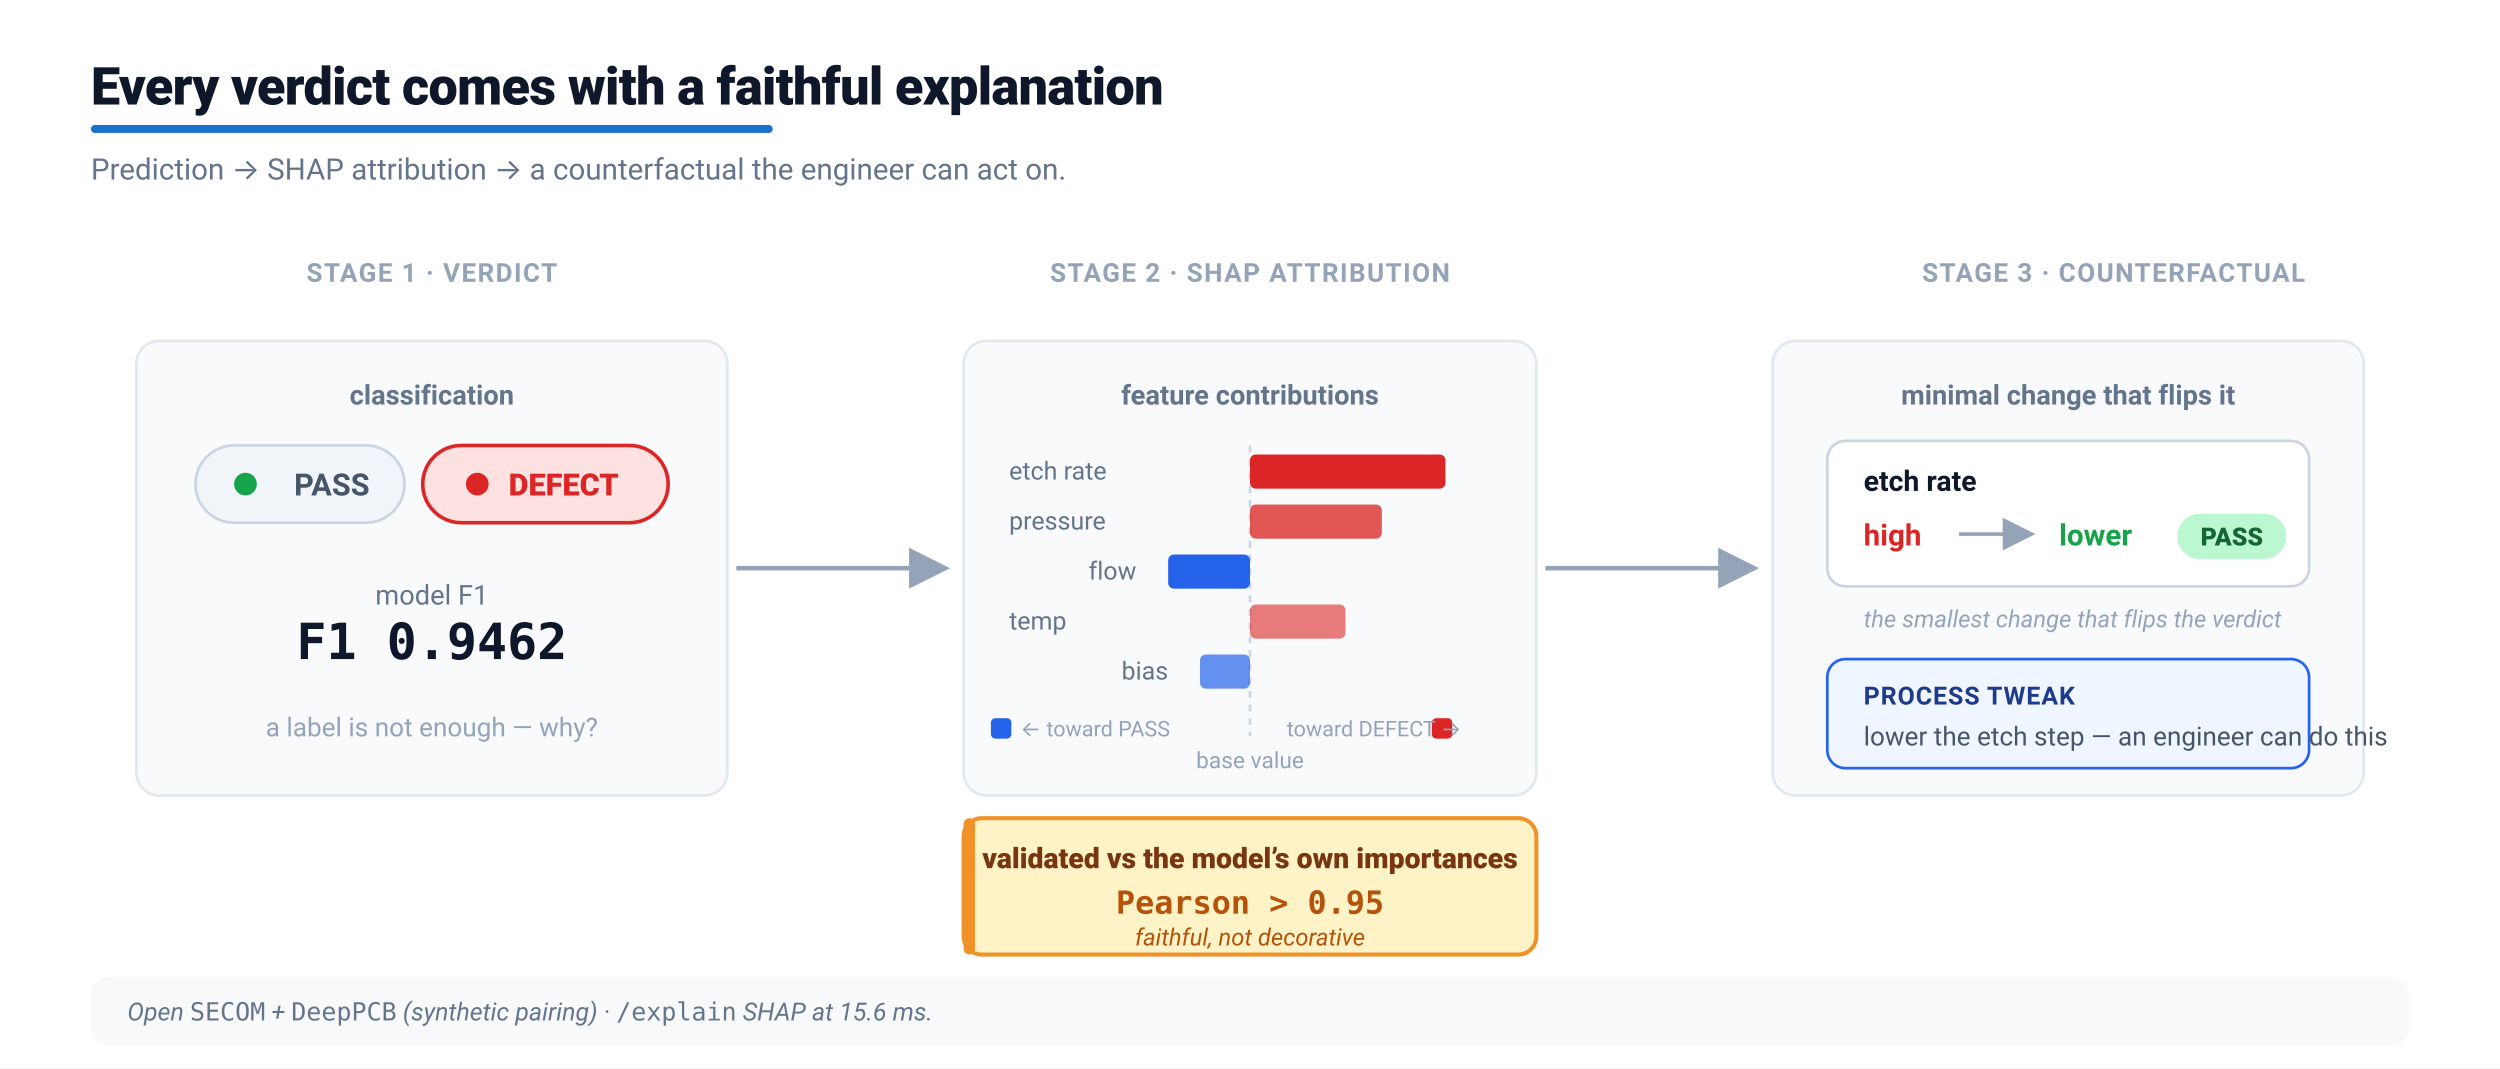
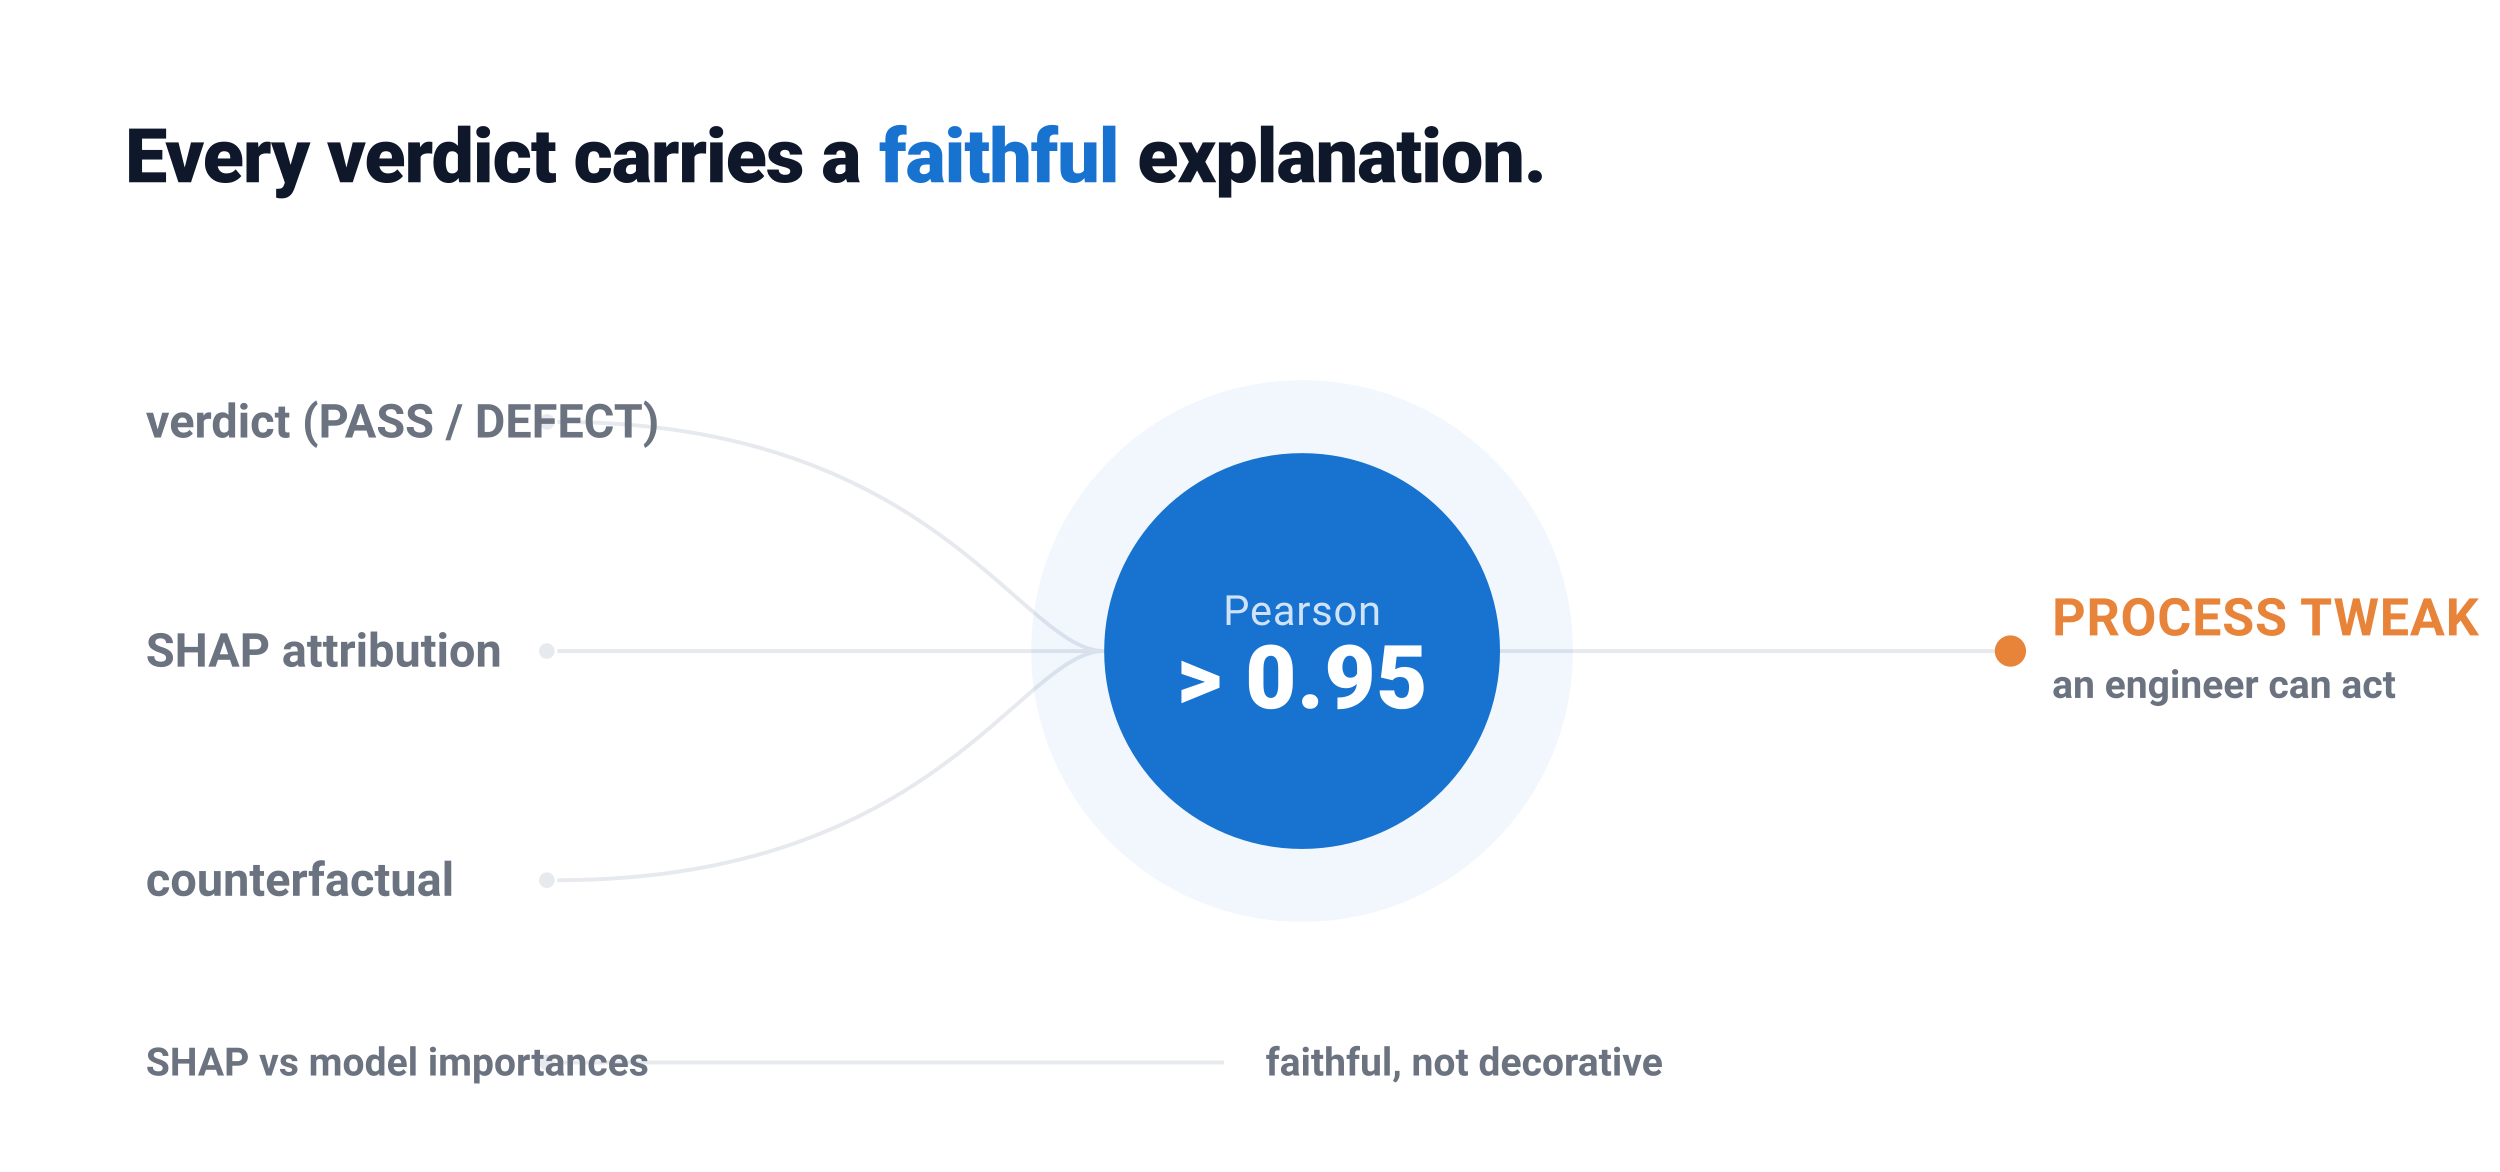
- <svg xmlns="http://www.w3.org/2000/svg" viewBox="0 0 1100 470" font-family="ui-sans-serif, system-ui, -apple-system, 'Segoe UI', Roboto, sans-serif">
-   <defs>
-     <marker id="xai-ah" markerWidth="10" markerHeight="9" refX="8" refY="4.5" orient="auto">
-       <path d="M0,0 L9,4.5 L0,9 Z" fill="#94a3b8" />
-     </marker>
-   </defs>
-   <rect x="0" y="0" width="1100" height="470" fill="#ffffff" />
-   <text x="40" y="46" font-size="23" font-weight="800" fill="#0f172a" letter-spacing="-.3">Every verdict comes with a faithful explanation</text>
-   <rect x="40" y="55" width="300" height="3.5" rx="1.75" fill="#1772d0" />
-   <text x="40" y="79" font-size="13" fill="#64748b">Prediction → SHAP attribution → a counterfactual the engineer can act on.</text>
-   <g font-size="11.5" font-weight="700" fill="#94a3b8" letter-spacing="0.6" text-anchor="middle">
-     <text x="190" y="124">STAGE 1 · VERDICT</text>
-     <text x="550" y="124">STAGE 2 · SHAP ATTRIBUTION</text>
-     <text x="930" y="124">STAGE 3 · COUNTERFACTUAL</text>
+ <svg xmlns="http://www.w3.org/2000/svg" viewBox="0 0 960 450" font-family="ui-sans-serif, system-ui, -apple-system, 'Segoe UI', Roboto, sans-serif">
+   <rect width="960" height="450" fill="#ffffff" />
+   <text x="48" y="70" font-size="29" font-weight="800" fill="#0f172a" letter-spacing="-0.4">Every verdict carries a <tspan fill="#1772d0">faithful</tspan> explanation.</text>
+   <g stroke="#e6e9ee" stroke-width="1.5" fill="none">
+     <path d="M214 162 C 360 162, 392 250, 424 250" />
+     <path d="M214 250 C 360 250, 392 250, 424 250" />
+     <path d="M214 338 C 360 338, 392 250, 424 250" />
  </g>
-   <rect x="60" y="150" width="260" height="200" rx="10" fill="#f8fafc" stroke="#e2e8f0" stroke-width="1.2" />
-   <text x="190" y="178" font-size="12" font-weight="700" fill="#64748b" text-anchor="middle">classification</text>
-   <rect x="86" y="196" width="92" height="34" rx="17" fill="#f1f5f9" stroke="#cbd5e1" stroke-width="1.2" />
-   <circle cx="108" cy="213" r="5" fill="#16a34a" />
-   <text x="146" y="218" font-size="13.5" font-weight="700" fill="#475569" text-anchor="middle">PASS</text>
-   <rect x="186" y="196" width="108" height="34" rx="17" fill="#fee2e2" stroke="#dc2626" stroke-width="1.6" />
-   <circle cx="210" cy="213" r="5" fill="#dc2626" />
-   <text x="248" y="218" font-size="13.5" font-weight="800" fill="#dc2626" text-anchor="middle">DEFECT</text>
-   <text x="190" y="266" font-size="12" fill="#64748b" text-anchor="middle">model F1</text>
-   <text x="190" y="290" font-size="22" font-weight="800" fill="#0f172a" text-anchor="middle" font-family="ui-monospace, Menlo, Consolas, monospace">F1 0.9462</text>
-   <text x="190" y="324" font-size="11.5" fill="#94a3b8" text-anchor="middle">a label is not enough — why?</text>
-   <line x1="324" y1="250" x2="416" y2="250" stroke="#94a3b8" stroke-width="2" marker-end="url(#xai-ah)" />
-   <rect x="424" y="150" width="252" height="200" rx="10" fill="#f8fafc" stroke="#e2e8f0" stroke-width="1.2" />
-   <text x="550" y="178" font-size="12" font-weight="700" fill="#64748b" text-anchor="middle">feature contributions</text>
-   <line x1="550" y1="196" x2="550" y2="324" stroke="#cbd5e1" stroke-width="1.2" stroke-dasharray="3 3" />
-   <text x="550" y="338" font-size="10" fill="#94a3b8" text-anchor="middle">base value</text>
-   <g font-size="11" fill="#64748b">
-     <rect x="550" y="200" width="86" height="15" rx="2.5" fill="#dc2626" />
-     <text x="444" y="211" text-anchor="start">etch rate</text>
-     <rect x="550" y="222" width="58" height="15" rx="2.5" fill="#dc2626" opacity="0.78" />
-     <text x="444" y="233" text-anchor="start">pressure</text>
-     <rect x="514" y="244" width="36" height="15" rx="2.5" fill="#2563eb" />
-     <text x="500" y="255" text-anchor="end">flow</text>
-     <rect x="550" y="266" width="42" height="15" rx="2.5" fill="#dc2626" opacity="0.6" />
-     <text x="444" y="277" text-anchor="start">temp</text>
-     <rect x="528" y="288" width="22" height="15" rx="2.5" fill="#2563eb" opacity="0.7" />
-     <text x="514" y="299" text-anchor="end">bias</text>
+   <g fill="#e6e9ee">
+     <circle cx="210" cy="162" r="3" />
+     <circle cx="210" cy="250" r="3" />
+     <circle cx="210" cy="338" r="3" />
  </g>
-   <rect x="436" y="316" width="9" height="9" rx="2" fill="#2563eb" />
-   <text x="449" y="324" font-size="9.5" fill="#94a3b8">← toward PASS</text>
-   <rect x="630" y="316" width="9" height="9" rx="2" fill="#dc2626" />
-   <text x="643" y="324" font-size="9.5" fill="#94a3b8" text-anchor="end" transform="translate(0,0)">toward DEFECT →</text>
-   <g>
-     <rect x="424" y="360" width="252" height="60" rx="8" fill="#fef3c7" stroke="#f09228" stroke-width="1.8" />
-     <rect x="424" y="360" width="5" height="60" rx="2.5" fill="#f09228" />
-     <text x="550" y="382" font-size="12.5" font-weight="800" fill="#78350f" text-anchor="middle">validated vs the model’s own importances</text>
-     <text x="550" y="402" font-size="14" font-weight="800" fill="#b45309" text-anchor="middle" font-family="ui-monospace, Menlo, Consolas, monospace">Pearson &gt; 0.95</text>
-     <text x="550" y="416" font-size="10.5" font-style="italic" fill="#b45309" text-anchor="middle">faithful, not decorative</text>
+   <text x="56" y="168" font-size="18" font-weight="600" fill="#6b7280">verdict (PASS / DEFECT)</text>
+   <text x="56" y="256" font-size="18" font-weight="600" fill="#6b7280">SHAP attribution</text>
+   <text x="56" y="344" font-size="18" font-weight="600" fill="#6b7280">counterfactual</text>
+   <g stroke="#e6e9ee" stroke-width="1.5" fill="none">
+     <path d="M576 250 C 670 250, 700 250, 766 250" />
  </g>
-   <line x1="680" y1="250" x2="772" y2="250" stroke="#94a3b8" stroke-width="2" marker-end="url(#xai-ah)" />
-   <rect x="780" y="150" width="260" height="200" rx="10" fill="#f8fafc" stroke="#e2e8f0" stroke-width="1.2" />
-   <text x="910" y="178" font-size="12" font-weight="700" fill="#64748b" text-anchor="middle">minimal change that flips it</text>
-   <rect x="804" y="194" width="212" height="64" rx="8" fill="#ffffff" stroke="#cbd5e1" stroke-width="1.2" />
-   <text x="820" y="216" font-size="12.5" font-weight="700" fill="#0f172a">etch rate</text>
-   <g font-size="13" font-weight="700">
-     <text x="820" y="240" fill="#dc2626">high</text>
-     <line x1="862" y1="235" x2="894" y2="235" stroke="#94a3b8" stroke-width="1.6" marker-end="url(#xai-ah)" />
-     <text x="906" y="240" fill="#16a34a">lower</text>
-   </g>
-   <rect x="958" y="226" width="48" height="20" rx="10" fill="#bbf7d0" />
-   <text x="982" y="240" font-size="11" font-weight="800" fill="#166534" text-anchor="middle">PASS</text>
-   <text x="820" y="276" font-size="10.5" font-style="italic" fill="#94a3b8">the smallest change that flips the verdict</text>
-   <rect x="804" y="290" width="212" height="48" rx="8" fill="#eff6ff" stroke="#2563eb" stroke-width="1.2" />
-   <text x="820" y="310" font-size="11" font-weight="700" fill="#1e3a8a" letter-spacing="0.4">PROCESS TWEAK</text>
-   <text x="820" y="328" font-size="11.5" fill="#475569">lower the etch step — an engineer can do this</text>
-   <rect x="40" y="430" width="1020" height="30" rx="8" fill="#f8f9fa" />
-   <text x="56" y="449" font-size="11" font-style="italic" fill="#64748b">Open <tspan font-family="ui-monospace, Menlo, Consolas, monospace" font-style="normal">SECOM</tspan> + <tspan font-family="ui-monospace, Menlo, Consolas, monospace" font-style="normal">DeepPCB</tspan> (synthetic pairing) · <tspan font-family="ui-monospace, Menlo, Consolas, monospace" font-style="normal">/explain</tspan> SHAP at 15.6 ms.</text>
+   <circle cx="500" cy="250" r="104" fill="#1772d0" opacity="0.06" />
+   <circle cx="500" cy="250" r="76" fill="#1772d0" />
+   <text x="500" y="240" text-anchor="middle" font-size="16" letter-spacing="0.3" fill="#cfe2f7">Pearson</text>
+   <text x="500" y="272" text-anchor="middle" font-size="34" font-weight="800" letter-spacing="0.2" fill="#ffffff">&gt; 0.95</text>
+   <circle cx="772" cy="250" r="6" fill="#e8833a" />
+   <text x="788" y="244" font-size="20" font-weight="700" fill="#e8833a" letter-spacing="0.3">PROCESS TWEAK</text>
+   <text x="788" y="268" font-size="15" font-weight="600" fill="#6b7280">an engineer can act</text>
+   <path d="M214 408 L 470 408" stroke="#e6e9ee" stroke-width="1.5" fill="none" />
+   <circle cx="210" cy="408" r="3" fill="#e6e9ee" />
+   <text x="56" y="413" font-size="15" font-weight="600" fill="#6b7280">SHAP vs model importances</text>
+   <text x="486" y="413" font-size="15" font-weight="600" fill="#6b7280">faithful, not decorative</text>
</svg>
